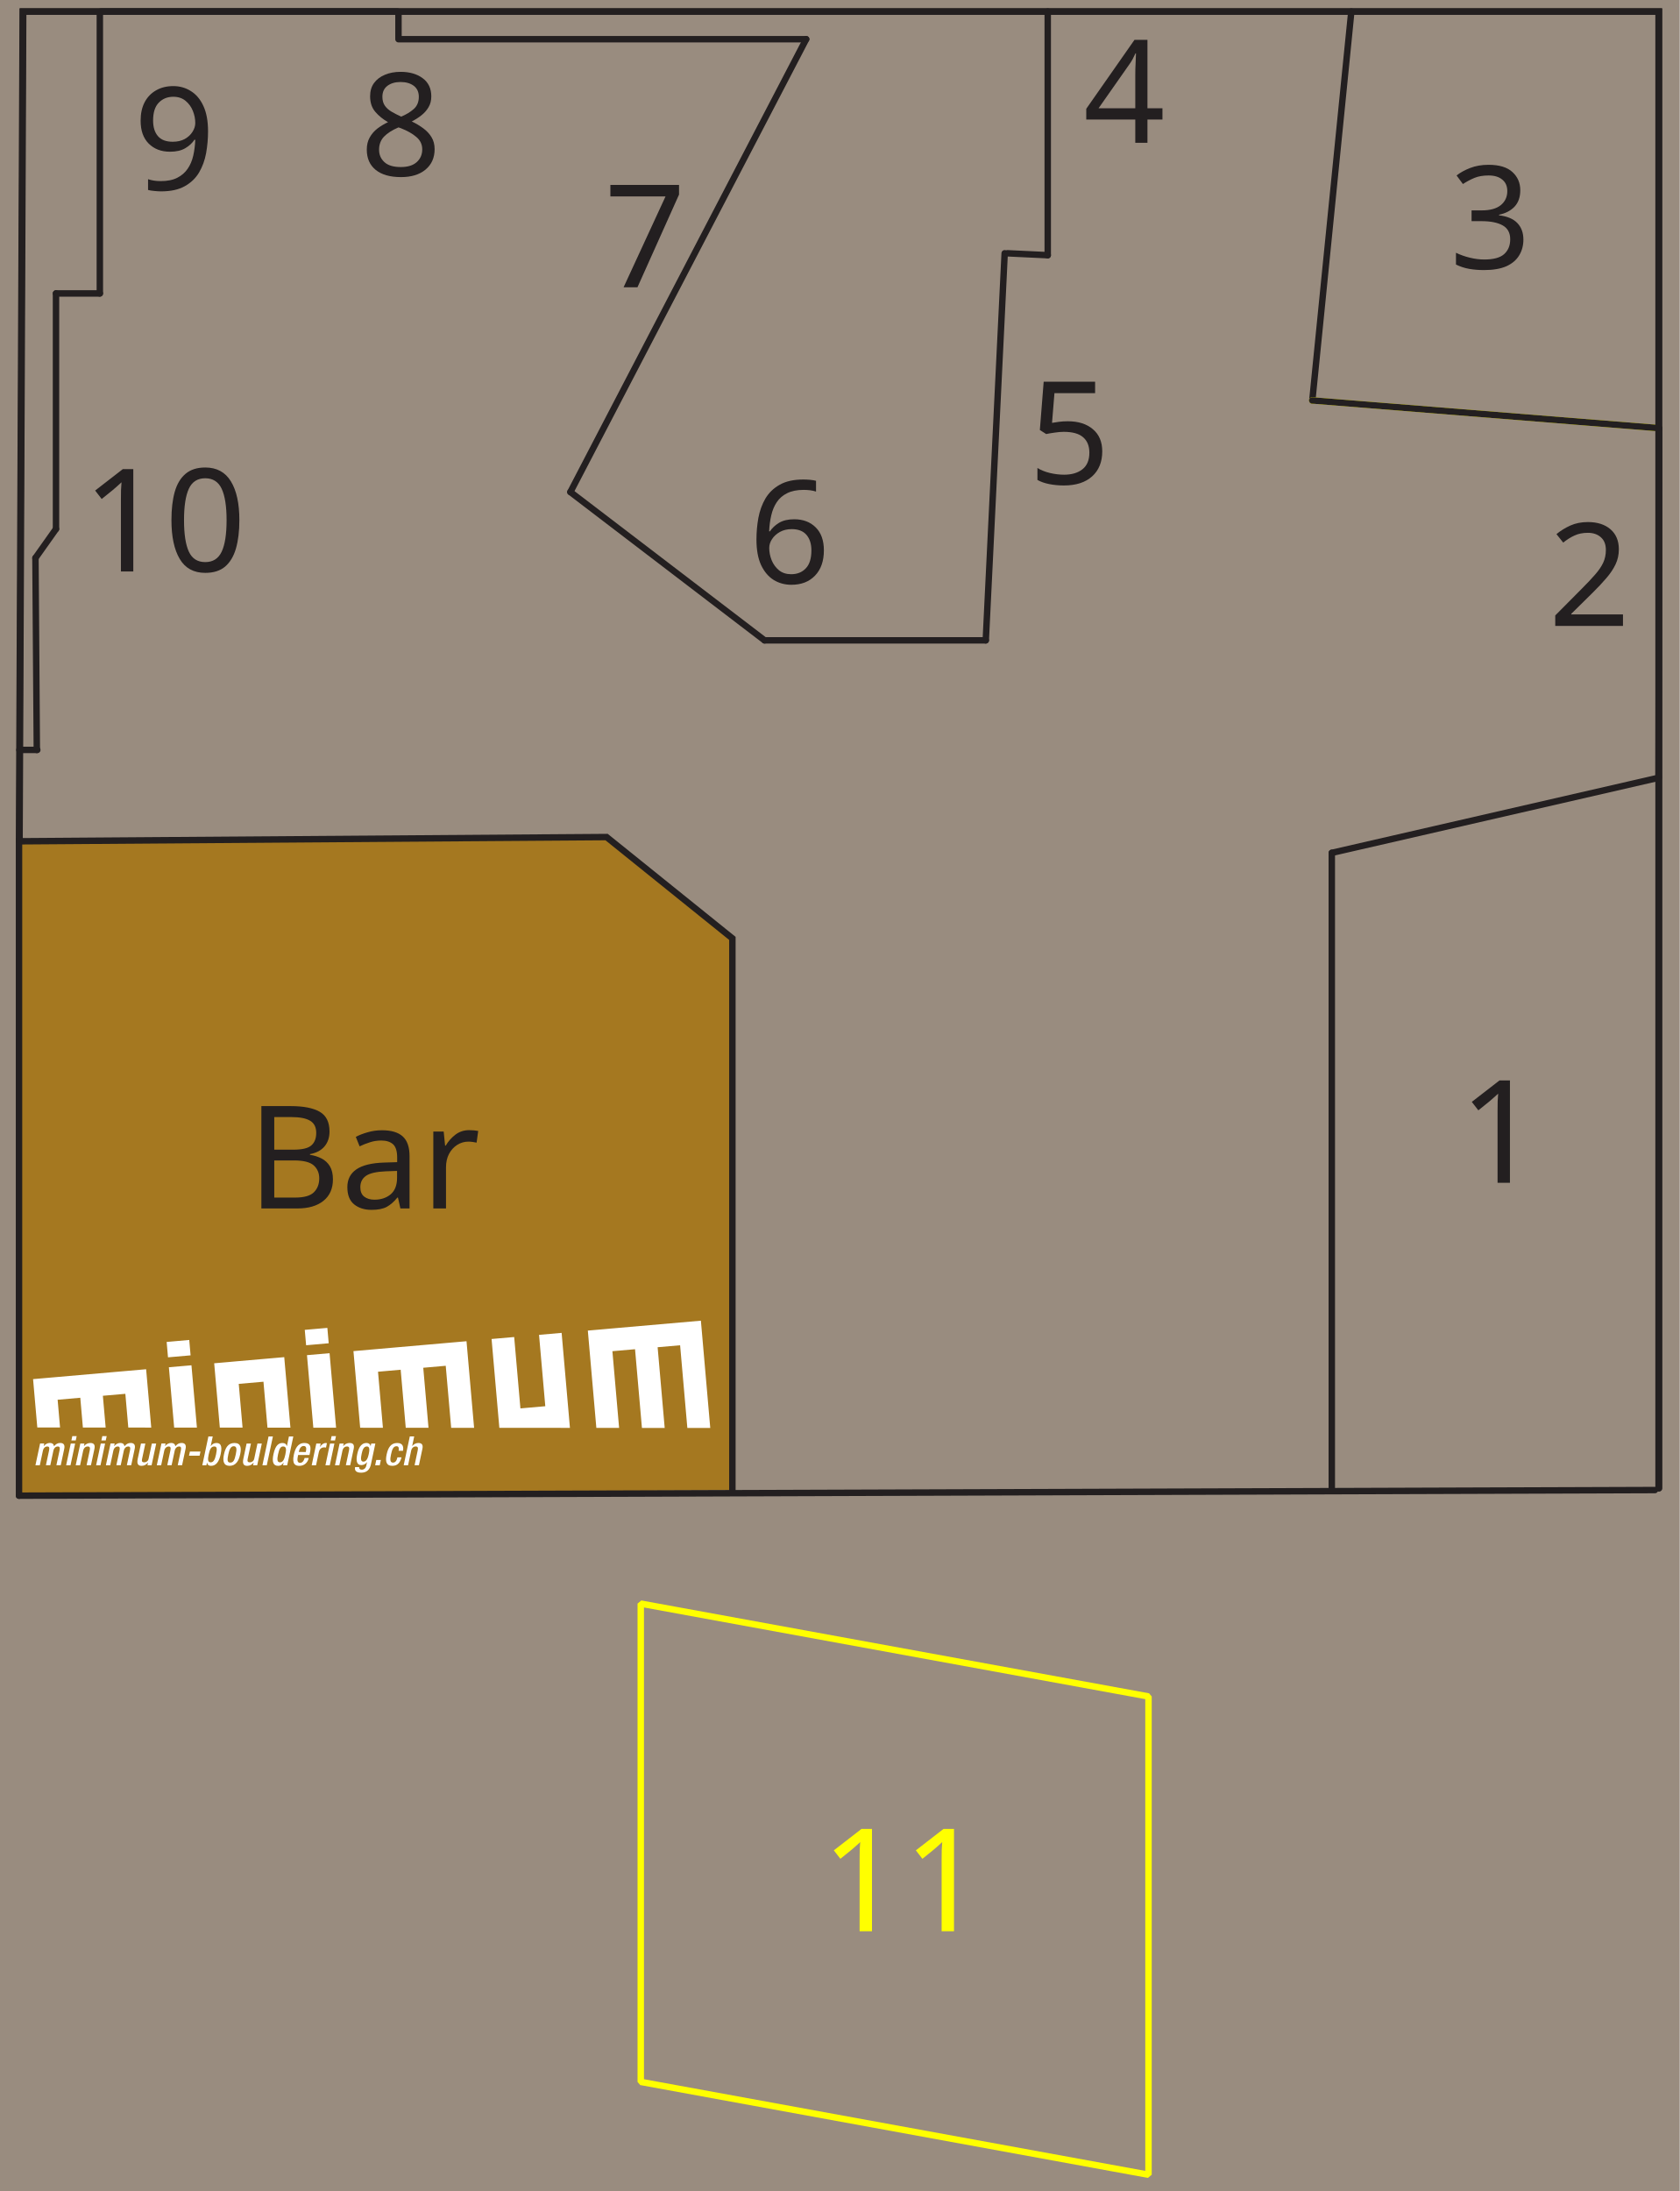
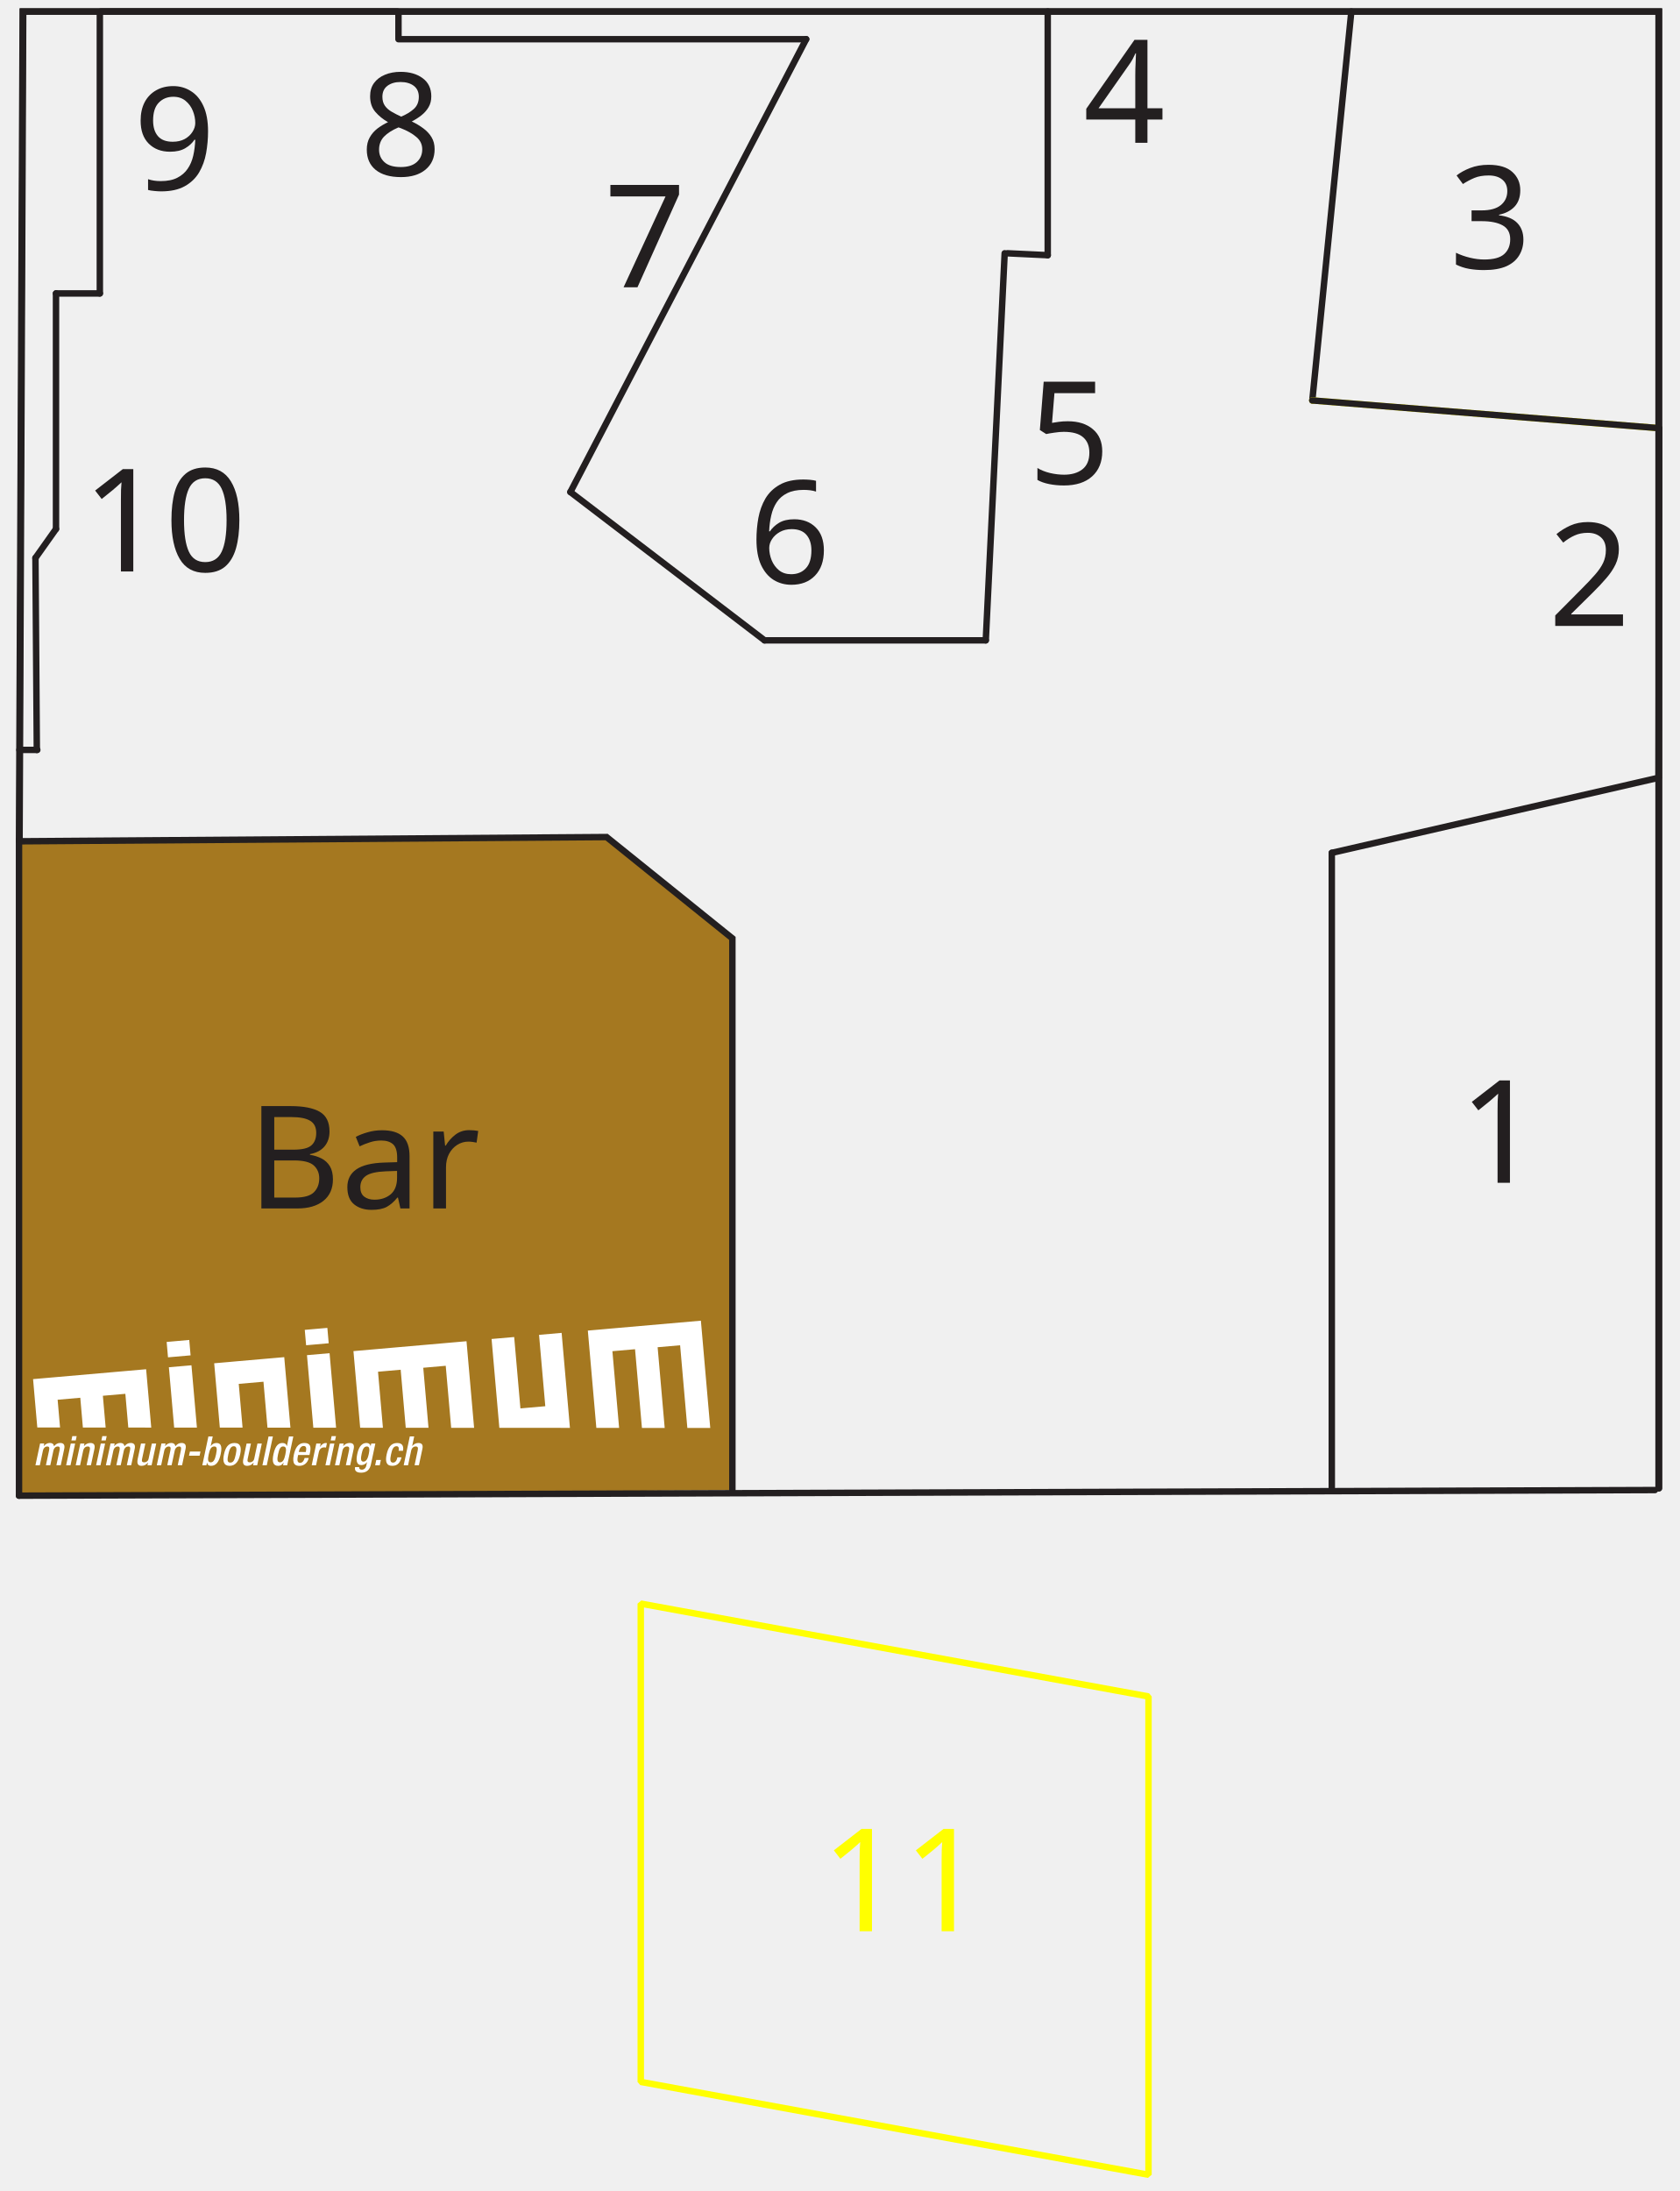
<svg xmlns="http://www.w3.org/2000/svg" xmlns:xlink="http://www.w3.org/1999/xlink" version="1.1" id="Layer_1" x="0px" y="0px" width="260.787px" height="340.158px" viewBox="0 0 260.787 340.158" enable-background="new 0 0 260.787 340.158" xml:space="preserve">
-   <rect fill="#998C7F" width="260.787" height="340.158" />
-   <polyline fill="#A57820" stroke="#231F20" stroke-linecap="round" points="2.952,232.207 2.952,130.612 94.177,129.955   113.708,145.686 113.708,231.334 " />
-   <path fill="none" stroke="#231F20" d="M2.952,114.91" />
-   <path fill="none" stroke="#231F20" d="M2.952,140.13" />
-   <line fill="none" stroke="#231F20" stroke-linecap="round" x1="3.016" y1="116.427" x2="5.791" y2="116.425" />
-   <line fill="none" stroke="#231F20" stroke-linecap="round" x1="5.717" y1="116.425" x2="5.504" y2="86.625" />
-   <line fill="none" stroke="#231F20" stroke-linecap="round" x1="5.504" y1="86.625" x2="8.695" y2="82.124" />
-   <line fill="none" stroke="#231F20" stroke-linecap="round" x1="8.695" y1="82.124" x2="8.695" y2="45.557" />
-   <line fill="none" stroke="#231F20" stroke-linecap="round" x1="8.695" y1="45.557" x2="15.501" y2="45.557" />
-   <line fill="none" stroke="#231F20" stroke-linecap="round" x1="15.501" y1="45.557" x2="15.501" y2="2.229" />
-   <line fill="none" stroke="#231F20" stroke-linecap="round" x1="61.866" y1="2.229" x2="61.866" y2="5.79" />
-   <line fill="none" stroke="#231F20" stroke-linecap="round" x1="61.866" y1="6.084" x2="125.163" y2="6.084" />
-   <line fill="none" stroke="#231F20" stroke-linecap="round" x1="125.163" y1="6.084" x2="88.557" y2="76.388" />
-   <line fill="none" stroke="#231F20" stroke-linecap="round" x1="88.557" y1="76.388" x2="118.703" y2="99.414" />
-   <line fill="none" stroke="#231F20" stroke-linecap="round" x1="118.703" y1="99.414" x2="153.048" y2="99.414" />
-   <line fill="none" stroke="#231F20" stroke-linecap="round" x1="153.048" y1="99.414" x2="155.983" y2="39.323" />
-   <line fill="none" stroke="#231F20" stroke-linecap="round" x1="156.413" y1="39.323" x2="162.669" y2="39.62" />
-   <line fill="none" stroke="#231F20" stroke-linecap="round" x1="162.669" y1="39.62" x2="162.669" y2="1.792" />
-   <line fill="none" stroke="#231F20" stroke-linecap="round" x1="209.804" y1="1.792" x2="203.745" y2="62.169" />
-   <line fill="none" stroke="#FFFF00" stroke-linecap="round" stroke-linejoin="bevel" stroke-miterlimit="10" x1="203.745" y1="62.169" x2="257.588" y2="66.471" />
-   <line fill="none" stroke="#231F20" stroke-linecap="round" x1="206.772" y1="132.407" x2="206.772" y2="231.334" />
-   <line fill="none" stroke="#231F20" stroke-linecap="round" x1="206.772" y1="132.407" x2="257.504" y2="120.75" />
-   <g>
-     <line fill="none" stroke="#231F20" stroke-linecap="round" x1="2.952" y1="232.207" x2="256.938" y2="231.334" />
+   <defs id="defs163" />
+   <polyline fill="#A57820" stroke="#231F20" stroke-linecap="round" points="2.952,232.207 2.952,130.612 94.177,129.955   113.708,145.686 113.708,231.334 " id="polyline5" />
+   <path fill="none" stroke="#231F20" d="M2.952,114.91" id="path7" />
+   <path fill="none" stroke="#231F20" d="M2.952,140.13" id="path9" />
+   <line fill="none" stroke="#231F20" stroke-linecap="round" x1="3.016" y1="116.427" x2="5.791" y2="116.425" id="line11" />
+   <line fill="none" stroke="#231F20" stroke-linecap="round" x1="5.717" y1="116.425" x2="5.504" y2="86.625" id="line13" />
+   <line fill="none" stroke="#231F20" stroke-linecap="round" x1="5.504" y1="86.625" x2="8.695" y2="82.124" id="line15" />
+   <line fill="none" stroke="#231F20" stroke-linecap="round" x1="8.695" y1="82.124" x2="8.695" y2="45.557" id="line17" />
+   <line fill="none" stroke="#231F20" stroke-linecap="round" x1="8.695" y1="45.557" x2="15.501" y2="45.557" id="line19" />
+   <line fill="none" stroke="#231F20" stroke-linecap="round" x1="15.501" y1="45.557" x2="15.501" y2="2.229" id="line21" />
+   <line fill="none" stroke="#231F20" stroke-linecap="round" x1="61.866" y1="2.229" x2="61.866" y2="5.79" id="line23" />
+   <line fill="none" stroke="#231F20" stroke-linecap="round" x1="61.866" y1="6.084" x2="125.163" y2="6.084" id="line25" />
+   <line fill="none" stroke="#231F20" stroke-linecap="round" x1="125.163" y1="6.084" x2="88.557" y2="76.388" id="line27" />
+   <line fill="none" stroke="#231F20" stroke-linecap="round" x1="88.557" y1="76.388" x2="118.703" y2="99.414" id="line29" />
+   <line fill="none" stroke="#231F20" stroke-linecap="round" x1="118.703" y1="99.414" x2="153.048" y2="99.414" id="line31" />
+   <line fill="none" stroke="#231F20" stroke-linecap="round" x1="153.048" y1="99.414" x2="155.983" y2="39.323" id="line33" />
+   <line fill="none" stroke="#231F20" stroke-linecap="round" x1="156.413" y1="39.323" x2="162.669" y2="39.62" id="line35" />
+   <line fill="none" stroke="#231F20" stroke-linecap="round" x1="162.669" y1="39.62" x2="162.669" y2="1.792" id="line37" />
+   <line fill="none" stroke="#231F20" stroke-linecap="round" x1="209.804" y1="1.792" x2="203.745" y2="62.169" id="line39" />
+   <line fill="none" stroke="#FFFF00" stroke-linecap="round" stroke-linejoin="bevel" stroke-miterlimit="10" x1="203.745" y1="62.169" x2="257.588" y2="66.471" id="line41" />
+   <line fill="none" stroke="#231F20" stroke-linecap="round" x1="206.772" y1="132.407" x2="206.772" y2="231.334" id="line43" />
+   <line fill="none" stroke="#231F20" stroke-linecap="round" x1="206.772" y1="132.407" x2="257.504" y2="120.75" id="line45" />
+   <g id="g47">
+     <line fill="none" stroke="#231F20" stroke-linecap="round" x1="2.952" y1="232.207" x2="256.938" y2="231.334" id="line49" />
  </g>
-   <g>
-     <g>
-       <text transform="matrix(1 0 0 1 226.5244 183.6323)" fill="#231F20" font-family="'MyriadPro-Regular'" font-size="22.265">1</text>
+   <g id="g51">
+     <g id="g53">
+       <text transform="matrix(1 0 0 1 226.5244 183.6323)" fill="#231F20" font-family="'MyriadPro-Regular'" font-size="22.265" id="text55">1</text>
    </g>
  </g>
-   <g>
-     <g>
-       <text transform="matrix(1 0 0 1 159.6641 75.1519)" fill="#231F20" font-family="'MyriadPro-Regular'" font-size="22.265">5</text>
+   <g id="g57">
+     <g id="g59">
+       <text transform="matrix(1 0 0 1 159.6641 75.1519)" fill="#231F20" font-family="'MyriadPro-Regular'" font-size="22.265" id="text61">5</text>
    </g>
  </g>
-   <g>
-     <g>
-       <text transform="matrix(1 0 0 1 168.1826 22.1714)" fill="#231F20" font-family="'MyriadPro-Regular'" font-size="22.265">4</text>
+   <g id="g63">
+     <g id="g65">
+       <text transform="matrix(1 0 0 1 168.1826 22.1714)" fill="#231F20" font-family="'MyriadPro-Regular'" font-size="22.265" id="text67">4</text>
    </g>
  </g>
-   <g>
-     <text transform="matrix(1 0 0 1 20.7227 29.4917)" fill="#231F20" font-family="'MyriadPro-Regular'" font-size="22.265">9</text>
+   <g id="g69">
+     <text transform="matrix(1 0 0 1 20.7227 29.4917)" fill="#231F20" font-family="'MyriadPro-Regular'" font-size="22.265" id="text71">9</text>
  </g>
-   <g>
-     <g>
-       <text transform="matrix(1 0 0 1 55.8535 27.2778)" fill="#231F20" font-family="'MyriadPro-Regular'" font-size="22.265">8</text>
+   <g id="g73">
+     <g id="g75">
+       <text transform="matrix(1 0 0 1 55.8535 27.2778)" fill="#231F20" font-family="'MyriadPro-Regular'" font-size="22.265" id="text77">8</text>
    </g>
  </g>
-   <g>
-     <g>
-       <text transform="matrix(1 0 0 1 93.7842 44.6011)" fill="#231F20" font-family="'MyriadPro-Regular'" font-size="22.265">7</text>
+   <g id="g79">
+     <g id="g81">
+       <text transform="matrix(1 0 0 1 93.7842 44.6011)" fill="#231F20" font-family="'MyriadPro-Regular'" font-size="22.265" id="text83">7</text>
    </g>
  </g>
-   <g>
-     <g>
-       <text transform="matrix(1 0 0 1 116.2266 90.5698)" fill="#231F20" font-family="'MyriadPro-Regular'" font-size="22.265">6</text>
+   <g id="g85">
+     <g id="g87">
+       <text transform="matrix(1 0 0 1 116.2266 90.5698)" fill="#231F20" font-family="'MyriadPro-Regular'" font-size="22.265" id="text89">6</text>
    </g>
  </g>
-   <g>
-     <text transform="matrix(1 0 0 1 12.7891 88.7202)" fill="#231F20" font-family="'MyriadPro-Regular'" font-size="22.265">10</text>
+   <g id="g91">
+     <text transform="matrix(1 0 0 1 12.7891 88.7202)" fill="#231F20" font-family="'MyriadPro-Regular'" font-size="22.265" id="text93">10</text>
  </g>
-   <g>
-     <g>
-       <text transform="matrix(1 0 0 1 127.4761 299.8335)" fill="#FFFF00" font-family="'MyriadPro-Regular'" font-size="22.265">11</text>
+   <g id="g95">
+     <g id="g97">
+       <text transform="matrix(1 0 0 1 127.4761 299.8335)" fill="#FFFF00" font-family="'MyriadPro-Regular'" font-size="22.265" id="text99">11</text>
    </g>
  </g>
-   <polygon fill="none" stroke="#FFFF00" stroke-linecap="round" stroke-linejoin="bevel" stroke-miterlimit="10" points="  178.312,337.633 99.483,323.219 99.483,248.965 178.312,263.379 " />
-   <text transform="matrix(1 0 0 1 38.4248 187.6147)" fill="#231F20" font-family="'MyriadPro-Regular'" font-size="22.265">Bar</text>
-   <g>
-     <defs>
+   <polygon fill="none" stroke="#FFFF00" stroke-linecap="round" stroke-linejoin="bevel" stroke-miterlimit="10" points="  178.312,337.633 99.483,323.219 99.483,248.965 178.312,263.379 " id="polygon101" />
+   <text transform="matrix(1 0 0 1 38.4248 187.6147)" fill="#231F20" font-family="'MyriadPro-Regular'" font-size="22.265" id="text103">Bar</text>
+   <g id="g105">
+     <defs id="defs107">
      <rect id="SVGID_1_" x="5.135" y="205.042" width="105.138" height="23.598" />
    </defs>
    <clipPath id="SVGID_2_">
-       <use xlink:href="#SVGID_1_" overflow="visible" />
+       <use xlink:href="#SVGID_1_" overflow="visible" id="use111" />
    </clipPath>
-     <g clip-path="url(#SVGID_2_)">
-       <g>
-         <defs>
+     <g clip-path="url(#SVGID_2_)" id="g113">
+       <g id="g115">
+         <defs id="defs117">
          <rect id="SVGID_3_" x="-52.355" y="60.427" width="220.793" height="312.266" />
        </defs>
-         <defs>
+         <defs id="defs120">
          <rect id="SVGID_4_" x="-52.355" y="60.427" width="220.793" height="312.266" />
        </defs>
        <clipPath id="SVGID_5_">
-           <use xlink:href="#SVGID_3_" overflow="visible" />
+           <use xlink:href="#SVGID_3_" overflow="visible" id="use124" />
        </clipPath>
        <clipPath id="SVGID_6_" clip-path="url(#SVGID_5_)">
-           <use xlink:href="#SVGID_4_" overflow="visible" />
+           <use xlink:href="#SVGID_4_" overflow="visible" id="use127" />
        </clipPath>
-         <path clip-path="url(#SVGID_6_)" fill="#FFFFFF" d="M110.273,221.696l-1.34-15.357l-0.116-1.3l-14.046,1.229l-1.169,0.104     l-2.336,0.205c0,0,0.525,6.04,1.322,15.106l3.533,0.003l-1.041-11.91l3.516-0.307l1.069,12.221h3.534l-1.097-12.53l3.491-0.304     l1.123,12.837L110.273,221.696z M88.487,221.68l-0.126-1.454l-0.074-0.847l-1.09-12.447l-3.507,0.308l0.971,11.079l-2.414,0.212     l-1.197,0.105l-0.251,0.023l-0.968-11.083l-3.51,0.306l1.089,12.445l0.075,0.851l0.042,0.493L88.487,221.68z M73.607,221.671     l-1.178-13.443l-17.553,1.537c0,0,0.393,4.489,1.042,11.895l3.533,0.003l-0.761-8.698l3.517-0.31l0.788,9.008l3.533,0.006     l-0.813-9.32l3.488-0.309l0.845,9.632H73.607z M52.179,221.654l-1.011-11.568l-3.508,0.305l0.987,11.262L52.179,221.654z      M47.527,208.854l3.507-0.309l-0.209-2.387l-3.508,0.306L47.527,208.854z M45.091,221.65l-0.77-8.781l-0.076-0.848l-0.113-1.321     l-1.322,0.116l-1.494,0.13l-4.556,0.397l-1.168,0.106l-2.338,0.203l0.875,9.988l3.531,0.001l-0.593-6.79l3.837-0.336l0.623,7.128     L45.091,221.65z M30.572,221.639l-0.847-9.675l-3.505,0.304l0.82,9.369L30.572,221.639z M26.083,210.729l3.507-0.307l-0.21-2.391     l-3.505,0.31L26.083,210.729z M23.482,221.634l-0.681-7.763l-0.114-1.294l-14.048,1.229l-1.167,0.102l-2.337,0.204     c0,0,0.282,3.211,0.656,7.509l3.533,0.001l-0.376-4.308l3.517-0.309l0.403,4.62l3.536,0.002l-0.433-4.93l3.491-0.304l0.457,5.238     L23.482,221.634z" />
-         <path clip-path="url(#SVGID_6_)" fill="#FFFFFF" d="M5.502,227.488h0.679l0.481-2.266c0.092-0.439,0.403-0.658,0.671-0.658     c0.283,0,0.379,0.166,0.287,0.608l-0.492,2.312h0.68l0.482-2.263c0.09-0.44,0.402-0.658,0.678-0.658s0.371,0.166,0.279,0.607     l-0.492,2.312h0.678l0.544-2.565c0.14-0.65-0.154-0.895-0.631-0.895c-0.406,0-0.695,0.189-0.959,0.514     c-0.041-0.282-0.193-0.514-0.674-0.514c-0.32,0-0.68,0.183-0.91,0.482H6.783l0.086-0.395H6.222L5.502,227.488z M10.269,227.488     h0.677l0.719-3.374h-0.68L10.269,227.488z M11.084,223.637h0.677l0.143-0.676h-0.677L11.084,223.637z M11.755,227.488h0.677     l0.481-2.266c0.094-0.439,0.402-0.658,0.681-0.658c0.338,0,0.435,0.166,0.338,0.608l-0.488,2.312h0.676l0.542-2.547     c0.143-0.679-0.132-0.911-0.647-0.911c-0.374,0-0.733,0.181-0.967,0.481H13.03l0.083-0.396h-0.64L11.755,227.488z      M14.923,227.488h0.679l0.715-3.374h-0.675L14.923,227.488z M15.741,223.637h0.677l0.147-0.676h-0.679L15.741,223.637z      M16.441,227.488h0.677l0.48-2.266c0.095-0.439,0.403-0.658,0.673-0.658c0.281,0,0.377,0.166,0.287,0.608l-0.494,2.312h0.678     l0.481-2.263c0.095-0.44,0.402-0.658,0.681-0.658s0.373,0.166,0.279,0.607l-0.489,2.312h0.677l0.545-2.565     c0.14-0.65-0.155-0.895-0.63-0.895c-0.406,0-0.7,0.189-0.963,0.514c-0.039-0.282-0.189-0.514-0.674-0.514     c-0.32,0-0.677,0.183-0.91,0.482h-0.02l0.083-0.395h-0.639L16.441,227.488z M22.895,227.488h0.64l0.715-3.374h-0.676     l-0.501,2.357c-0.079,0.376-0.382,0.562-0.671,0.562c-0.288,0-0.432-0.123-0.35-0.497l0.513-2.422h-0.678l-0.5,2.357     c-0.187,0.87,0.104,1.103,0.604,1.103c0.374,0,0.733-0.183,0.967-0.484h0.02L22.895,227.488z M24.344,227.488h0.676l0.482-2.266     c0.092-0.439,0.403-0.658,0.672-0.658c0.279,0,0.378,0.166,0.283,0.608l-0.489,2.312h0.675l0.482-2.263     c0.092-0.44,0.402-0.658,0.678-0.658c0.278,0,0.372,0.166,0.28,0.607l-0.49,2.312h0.676l0.545-2.565     c0.14-0.65-0.154-0.895-0.628-0.895c-0.408,0-0.699,0.189-0.963,0.514c-0.041-0.282-0.192-0.514-0.674-0.514     c-0.321,0-0.681,0.183-0.913,0.482h-0.016l0.083-0.395h-0.638L24.344,227.488z M29.344,225.997h1.644l0.138-0.64h-1.642     L29.344,225.997z M31.407,227.488h0.639l0.086-0.415h0.012c0.039,0.217,0.15,0.501,0.631,0.501c0.789,0,1.245-0.657,1.49-1.819     c0.32-1.495-0.158-1.726-0.673-1.726c-0.364,0-0.676,0.181-0.866,0.482h-0.014l0.319-1.496h-0.677L31.407,227.488z      M32.392,225.839c0.173-0.809,0.365-1.273,0.884-1.273c0.392,0,0.463,0.314,0.268,1.225c-0.162,0.763-0.365,1.242-0.835,1.242     C32.248,227.033,32.241,226.561,32.392,225.839 M34.771,225.8c-0.225,1.047-0.059,1.773,0.877,1.773     c0.939,0,1.415-0.727,1.637-1.773c0.222-1.048,0.102-1.772-0.884-1.772C35.423,224.028,34.992,224.752,34.771,225.8      M35.448,225.8c0.159-0.748,0.358-1.271,0.847-1.271c0.494,0,0.471,0.523,0.311,1.271c-0.182,0.86-0.357,1.272-0.852,1.272     C35.266,227.073,35.266,226.661,35.448,225.8 M39.294,227.488h0.639l0.715-3.374h-0.677l-0.5,2.357     c-0.081,0.376-0.384,0.562-0.673,0.562c-0.286,0-0.433-0.123-0.352-0.497l0.517-2.422h-0.677l-0.502,2.357     c-0.183,0.87,0.105,1.103,0.607,1.103c0.374,0,0.733-0.183,0.965-0.484h0.02L39.294,227.488z M40.742,227.488h0.677l0.952-4.475     h-0.676L40.742,227.488z M43.95,227.488h0.639l0.952-4.475h-0.68l-0.317,1.497h-0.014c-0.062-0.302-0.299-0.482-0.664-0.482     c-0.511,0-1.087,0.231-1.407,1.727c-0.247,1.162-0.071,1.816,0.717,1.816c0.48,0,0.712-0.281,0.844-0.502h0.013L43.95,227.488z      M44.299,225.839c-0.155,0.722-0.361,1.193-0.824,1.193c-0.469,0-0.467-0.479-0.305-1.242c0.193-0.91,0.399-1.225,0.786-1.225     C44.476,224.566,44.471,225.031,44.299,225.839 M48.05,225.888l0.075-0.358c0.199-0.939,0.068-1.502-0.87-1.502     c-1.059,0-1.447,0.938-1.635,1.823c-0.331,1.559,0.316,1.723,0.869,1.723c0.734,0,1.283-0.471,1.44-1.216H47.29     c-0.042,0.199-0.215,0.752-0.7,0.752c-0.503,0-0.44-0.574-0.343-1.027l0.04-0.194H48.05L48.05,225.888z M46.385,225.424     l0.017-0.067c0.091-0.44,0.314-0.864,0.746-0.864c0.383,0,0.451,0.327,0.362,0.751l-0.039,0.182L46.385,225.424L46.385,225.424z      M48.392,227.488h0.677l0.428-2.021c0.133-0.625,0.533-0.762,0.839-0.762c0.116,0,0.227,0.024,0.276,0.038l0.146-0.689     c-0.042-0.013-0.083-0.024-0.158-0.024c-0.382,0-0.684,0.237-0.914,0.613h-0.011l0.113-0.527h-0.68L48.392,227.488z      M50.525,227.488h0.674l0.718-3.374h-0.678L50.525,227.488z M51.341,223.637h0.676l0.145-0.676h-0.678L51.341,223.637z      M52.008,227.488h0.678l0.482-2.266c0.091-0.439,0.402-0.658,0.677-0.658c0.342,0,0.436,0.166,0.342,0.608l-0.491,2.312h0.675     l0.541-2.547c0.145-0.679-0.129-0.911-0.642-0.911c-0.377,0-0.736,0.181-0.968,0.481h-0.021l0.083-0.396h-0.64L52.008,227.488z      M55.125,227.776c-0.058,0.276-0.072,0.863,0.932,0.863c0.908,0,1.366-0.493,1.538-1.314l0.681-3.211h-0.639l-0.09,0.415h-0.01     c-0.011-0.246-0.239-0.501-0.634-0.501c-0.958,0-1.285,0.995-1.44,1.734c-0.196,0.919-0.143,1.697,0.646,1.697     c0.328,0,0.678-0.17,0.864-0.462h0.011l-0.114,0.546c-0.083,0.386-0.355,0.632-0.706,0.632c-0.3,0-0.446-0.195-0.402-0.404     h-0.638V227.776z M56.154,225.693c0.132-0.624,0.322-1.129,0.811-1.129c0.471,0,0.409,0.608,0.292,1.161     c-0.113,0.532-0.312,1.197-0.836,1.197C55.92,226.922,56.035,226.27,56.154,225.693 M58.244,227.488h0.715l0.173-0.827h-0.713     L58.244,227.488z M61.703,226.257c-0.109,0.508-0.314,0.821-0.688,0.815c-0.489,0-0.462-0.527-0.305-1.272     c0.158-0.748,0.357-1.271,0.845-1.271c0.399-0.013,0.399,0.395,0.333,0.708h0.677c0.088-0.42,0.109-1.224-0.902-1.209     c-0.979,0-1.407,0.725-1.632,1.772c-0.223,1.047-0.101,1.773,0.877,1.773c0.833,0,1.217-0.51,1.432-1.316H61.703z      M62.675,227.488h0.679l0.482-2.266c0.09-0.439,0.401-0.658,0.679-0.658c0.339,0,0.435,0.166,0.34,0.608l-0.49,2.312h0.674     l0.542-2.547c0.145-0.679-0.132-0.911-0.644-0.911c-0.345,0-0.677,0.174-0.926,0.463l-0.014-0.014l0.312-1.466h-0.683     L62.675,227.488z" />
+         <path clip-path="url(#SVGID_6_)" fill="#FFFFFF" d="M110.273,221.696l-1.34-15.357l-0.116-1.3l-14.046,1.229l-1.169,0.104     l-2.336,0.205c0,0,0.525,6.04,1.322,15.106l3.533,0.003l-1.041-11.91l3.516-0.307l1.069,12.221h3.534l-1.097-12.53l3.491-0.304     l1.123,12.837L110.273,221.696z M88.487,221.68l-0.126-1.454l-0.074-0.847l-1.09-12.447l-3.507,0.308l0.971,11.079l-2.414,0.212     l-1.197,0.105l-0.251,0.023l-0.968-11.083l-3.51,0.306l1.089,12.445l0.075,0.851l0.042,0.493L88.487,221.68z M73.607,221.671     l-1.178-13.443l-17.553,1.537c0,0,0.393,4.489,1.042,11.895l3.533,0.003l-0.761-8.698l3.517-0.31l0.788,9.008l3.533,0.006     l-0.813-9.32l3.488-0.309l0.845,9.632H73.607z M52.179,221.654l-1.011-11.568l-3.508,0.305l0.987,11.262L52.179,221.654z      M47.527,208.854l3.507-0.309l-0.209-2.387l-3.508,0.306L47.527,208.854z M45.091,221.65l-0.77-8.781l-0.076-0.848l-0.113-1.321     l-1.322,0.116l-1.494,0.13l-4.556,0.397l-1.168,0.106l-2.338,0.203l0.875,9.988l3.531,0.001l-0.593-6.79l3.837-0.336l0.623,7.128     L45.091,221.65z M30.572,221.639l-0.847-9.675l-3.505,0.304l0.82,9.369L30.572,221.639z M26.083,210.729l3.507-0.307l-0.21-2.391     l-3.505,0.31L26.083,210.729z M23.482,221.634l-0.681-7.763l-0.114-1.294l-14.048,1.229l-1.167,0.102l-2.337,0.204     c0,0,0.282,3.211,0.656,7.509l3.533,0.001l-0.376-4.308l3.517-0.309l0.403,4.62l3.536,0.002l-0.433-4.93l3.491-0.304l0.457,5.238     L23.482,221.634z" id="path129" />
+         <path clip-path="url(#SVGID_6_)" fill="#FFFFFF" d="M5.502,227.488h0.679l0.481-2.266c0.092-0.439,0.403-0.658,0.671-0.658     c0.283,0,0.379,0.166,0.287,0.608l-0.492,2.312h0.68l0.482-2.263c0.09-0.44,0.402-0.658,0.678-0.658s0.371,0.166,0.279,0.607     l-0.492,2.312h0.678l0.544-2.565c0.14-0.65-0.154-0.895-0.631-0.895c-0.406,0-0.695,0.189-0.959,0.514     c-0.041-0.282-0.193-0.514-0.674-0.514c-0.32,0-0.68,0.183-0.91,0.482H6.783l0.086-0.395H6.222L5.502,227.488z M10.269,227.488     h0.677l0.719-3.374h-0.68L10.269,227.488z M11.084,223.637h0.677l0.143-0.676h-0.677L11.084,223.637z M11.755,227.488h0.677     l0.481-2.266c0.094-0.439,0.402-0.658,0.681-0.658c0.338,0,0.435,0.166,0.338,0.608l-0.488,2.312h0.676l0.542-2.547     c0.143-0.679-0.132-0.911-0.647-0.911c-0.374,0-0.733,0.181-0.967,0.481H13.03l0.083-0.396h-0.64L11.755,227.488z      M14.923,227.488h0.679l0.715-3.374h-0.675L14.923,227.488z M15.741,223.637h0.677l0.147-0.676h-0.679L15.741,223.637z      M16.441,227.488h0.677l0.48-2.266c0.095-0.439,0.403-0.658,0.673-0.658c0.281,0,0.377,0.166,0.287,0.608l-0.494,2.312h0.678     l0.481-2.263c0.095-0.44,0.402-0.658,0.681-0.658s0.373,0.166,0.279,0.607l-0.489,2.312h0.677l0.545-2.565     c0.14-0.65-0.155-0.895-0.63-0.895c-0.406,0-0.7,0.189-0.963,0.514c-0.039-0.282-0.189-0.514-0.674-0.514     c-0.32,0-0.677,0.183-0.91,0.482h-0.02l0.083-0.395h-0.639L16.441,227.488z M22.895,227.488h0.64l0.715-3.374h-0.676     l-0.501,2.357c-0.079,0.376-0.382,0.562-0.671,0.562c-0.288,0-0.432-0.123-0.35-0.497l0.513-2.422h-0.678l-0.5,2.357     c-0.187,0.87,0.104,1.103,0.604,1.103c0.374,0,0.733-0.183,0.967-0.484h0.02L22.895,227.488z M24.344,227.488h0.676l0.482-2.266     c0.092-0.439,0.403-0.658,0.672-0.658c0.279,0,0.378,0.166,0.283,0.608l-0.489,2.312h0.675l0.482-2.263     c0.092-0.44,0.402-0.658,0.678-0.658c0.278,0,0.372,0.166,0.28,0.607l-0.49,2.312h0.676l0.545-2.565     c0.14-0.65-0.154-0.895-0.628-0.895c-0.408,0-0.699,0.189-0.963,0.514c-0.041-0.282-0.192-0.514-0.674-0.514     c-0.321,0-0.681,0.183-0.913,0.482h-0.016l0.083-0.395h-0.638L24.344,227.488z M29.344,225.997h1.644l0.138-0.64h-1.642     L29.344,225.997z M31.407,227.488h0.639l0.086-0.415h0.012c0.039,0.217,0.15,0.501,0.631,0.501c0.789,0,1.245-0.657,1.49-1.819     c0.32-1.495-0.158-1.726-0.673-1.726c-0.364,0-0.676,0.181-0.866,0.482h-0.014l0.319-1.496h-0.677L31.407,227.488z      M32.392,225.839c0.173-0.809,0.365-1.273,0.884-1.273c0.392,0,0.463,0.314,0.268,1.225c-0.162,0.763-0.365,1.242-0.835,1.242     C32.248,227.033,32.241,226.561,32.392,225.839 M34.771,225.8c-0.225,1.047-0.059,1.773,0.877,1.773     c0.939,0,1.415-0.727,1.637-1.773c0.222-1.048,0.102-1.772-0.884-1.772C35.423,224.028,34.992,224.752,34.771,225.8      M35.448,225.8c0.159-0.748,0.358-1.271,0.847-1.271c0.494,0,0.471,0.523,0.311,1.271c-0.182,0.86-0.357,1.272-0.852,1.272     C35.266,227.073,35.266,226.661,35.448,225.8 M39.294,227.488h0.639l0.715-3.374h-0.677l-0.5,2.357     c-0.081,0.376-0.384,0.562-0.673,0.562c-0.286,0-0.433-0.123-0.352-0.497l0.517-2.422h-0.677l-0.502,2.357     c-0.183,0.87,0.105,1.103,0.607,1.103c0.374,0,0.733-0.183,0.965-0.484h0.02L39.294,227.488z M40.742,227.488h0.677l0.952-4.475     h-0.676L40.742,227.488z M43.95,227.488h0.639l0.952-4.475h-0.68l-0.317,1.497h-0.014c-0.062-0.302-0.299-0.482-0.664-0.482     c-0.511,0-1.087,0.231-1.407,1.727c-0.247,1.162-0.071,1.816,0.717,1.816c0.48,0,0.712-0.281,0.844-0.502h0.013L43.95,227.488z      M44.299,225.839c-0.155,0.722-0.361,1.193-0.824,1.193c-0.469,0-0.467-0.479-0.305-1.242c0.193-0.91,0.399-1.225,0.786-1.225     C44.476,224.566,44.471,225.031,44.299,225.839 M48.05,225.888l0.075-0.358c0.199-0.939,0.068-1.502-0.87-1.502     c-1.059,0-1.447,0.938-1.635,1.823c-0.331,1.559,0.316,1.723,0.869,1.723c0.734,0,1.283-0.471,1.44-1.216H47.29     c-0.042,0.199-0.215,0.752-0.7,0.752c-0.503,0-0.44-0.574-0.343-1.027l0.04-0.194H48.05L48.05,225.888z M46.385,225.424     l0.017-0.067c0.091-0.44,0.314-0.864,0.746-0.864c0.383,0,0.451,0.327,0.362,0.751l-0.039,0.182L46.385,225.424L46.385,225.424z      M48.392,227.488h0.677l0.428-2.021c0.133-0.625,0.533-0.762,0.839-0.762c0.116,0,0.227,0.024,0.276,0.038l0.146-0.689     c-0.042-0.013-0.083-0.024-0.158-0.024c-0.382,0-0.684,0.237-0.914,0.613h-0.011l0.113-0.527h-0.68L48.392,227.488z      M50.525,227.488h0.674l0.718-3.374h-0.678L50.525,227.488z M51.341,223.637h0.676l0.145-0.676h-0.678L51.341,223.637z      M52.008,227.488h0.678l0.482-2.266c0.091-0.439,0.402-0.658,0.677-0.658c0.342,0,0.436,0.166,0.342,0.608l-0.491,2.312h0.675     l0.541-2.547c0.145-0.679-0.129-0.911-0.642-0.911c-0.377,0-0.736,0.181-0.968,0.481h-0.021l0.083-0.396h-0.64L52.008,227.488z      M55.125,227.776c-0.058,0.276-0.072,0.863,0.932,0.863c0.908,0,1.366-0.493,1.538-1.314l0.681-3.211h-0.639l-0.09,0.415h-0.01     c-0.011-0.246-0.239-0.501-0.634-0.501c-0.958,0-1.285,0.995-1.44,1.734c-0.196,0.919-0.143,1.697,0.646,1.697     c0.328,0,0.678-0.17,0.864-0.462h0.011l-0.114,0.546c-0.083,0.386-0.355,0.632-0.706,0.632c-0.3,0-0.446-0.195-0.402-0.404     h-0.638V227.776z M56.154,225.693c0.132-0.624,0.322-1.129,0.811-1.129c0.471,0,0.409,0.608,0.292,1.161     c-0.113,0.532-0.312,1.197-0.836,1.197C55.92,226.922,56.035,226.27,56.154,225.693 M58.244,227.488h0.715l0.173-0.827h-0.713     L58.244,227.488z M61.703,226.257c-0.109,0.508-0.314,0.821-0.688,0.815c-0.489,0-0.462-0.527-0.305-1.272     c0.158-0.748,0.357-1.271,0.845-1.271c0.399-0.013,0.399,0.395,0.333,0.708h0.677c0.088-0.42,0.109-1.224-0.902-1.209     c-0.979,0-1.407,0.725-1.632,1.772c-0.223,1.047-0.101,1.773,0.877,1.773c0.833,0,1.217-0.51,1.432-1.316H61.703z      M62.675,227.488h0.679l0.482-2.266c0.09-0.439,0.401-0.658,0.679-0.658c0.339,0,0.435,0.166,0.34,0.608l-0.49,2.312h0.674     l0.542-2.547c0.145-0.679-0.132-0.911-0.644-0.911c-0.345,0-0.677,0.174-0.926,0.463l-0.014-0.014l0.312-1.466h-0.683     L62.675,227.488z" id="path131" />
      </g>
    </g>
  </g>
-   <g>
-     <g>
-       <text transform="matrix(1 0 0 1 225.0508 41.7104)" fill="#231F20" font-family="'MyriadPro-Regular'" font-size="22.265">3</text>
+   <g id="g133">
+     <g id="g135">
+       <text transform="matrix(1 0 0 1 225.0508 41.7104)" fill="#231F20" font-family="'MyriadPro-Regular'" font-size="22.265" id="text137">3</text>
    </g>
  </g>
-   <g>
-     <text transform="matrix(1 0 0 1 240.4023 97.1743)" fill="#231F20" font-family="'MyriadPro-Regular'" font-size="22.265">2</text>
+   <g id="g139">
+     <text transform="matrix(1 0 0 1 240.4023 97.1743)" fill="#231F20" font-family="'MyriadPro-Regular'" font-size="22.265" id="text141">2</text>
  </g>
-   <g>
-     <polyline fill="none" stroke="#231F20" stroke-linecap="round" points="257.504,231.058 257.504,1.792 3.519,1.792 2.952,130.612     " />
-     <path fill="none" stroke="#231F20" d="M256.606,231.93" />
+   <g id="g143">
+     <polyline fill="none" stroke="#231F20" stroke-linecap="round" points="257.504,231.058 257.504,1.792 3.519,1.792 2.952,130.612     " id="polyline145" />
+     <path fill="none" stroke="#231F20" d="M256.606,231.93" id="path147" />
  </g>
-   <g>
-     <polyline fill="none" stroke="#231F20" stroke-linecap="round" points="257.588,231.058 257.588,1.792 3.603,1.792 3.036,130.612     " />
-     <path fill="none" stroke="#231F20" d="M256.69,231.93" />
+   <g id="g149">
+     <polyline fill="none" stroke="#231F20" stroke-linecap="round" points="257.588,231.058 257.588,1.792 3.603,1.792 3.036,130.612     " id="polyline151" />
+     <path fill="none" stroke="#231F20" d="M256.69,231.93" id="path153" />
  </g>
-   <line fill="none" stroke="#231F20" stroke-linecap="round" x1="15.632" y1="1.792" x2="61.707" y2="1.792" />
-   <line fill="none" stroke="#231F20" stroke-linecap="round" x1="257.588" y1="66.471" x2="257.504" y2="120.75" />
-   <line fill="none" stroke="#231F20" stroke-linecap="round" x1="203.745" y1="62.169" x2="257.588" y2="66.471" />
+   <line fill="none" stroke="#231F20" stroke-linecap="round" x1="15.632" y1="1.792" x2="61.707" y2="1.792" id="line155" />
+   <line fill="none" stroke="#231F20" stroke-linecap="round" x1="257.588" y1="66.471" x2="257.504" y2="120.75" id="line157" />
+   <line fill="none" stroke="#231F20" stroke-linecap="round" x1="203.745" y1="62.169" x2="257.588" y2="66.471" id="line159" />
</svg>
